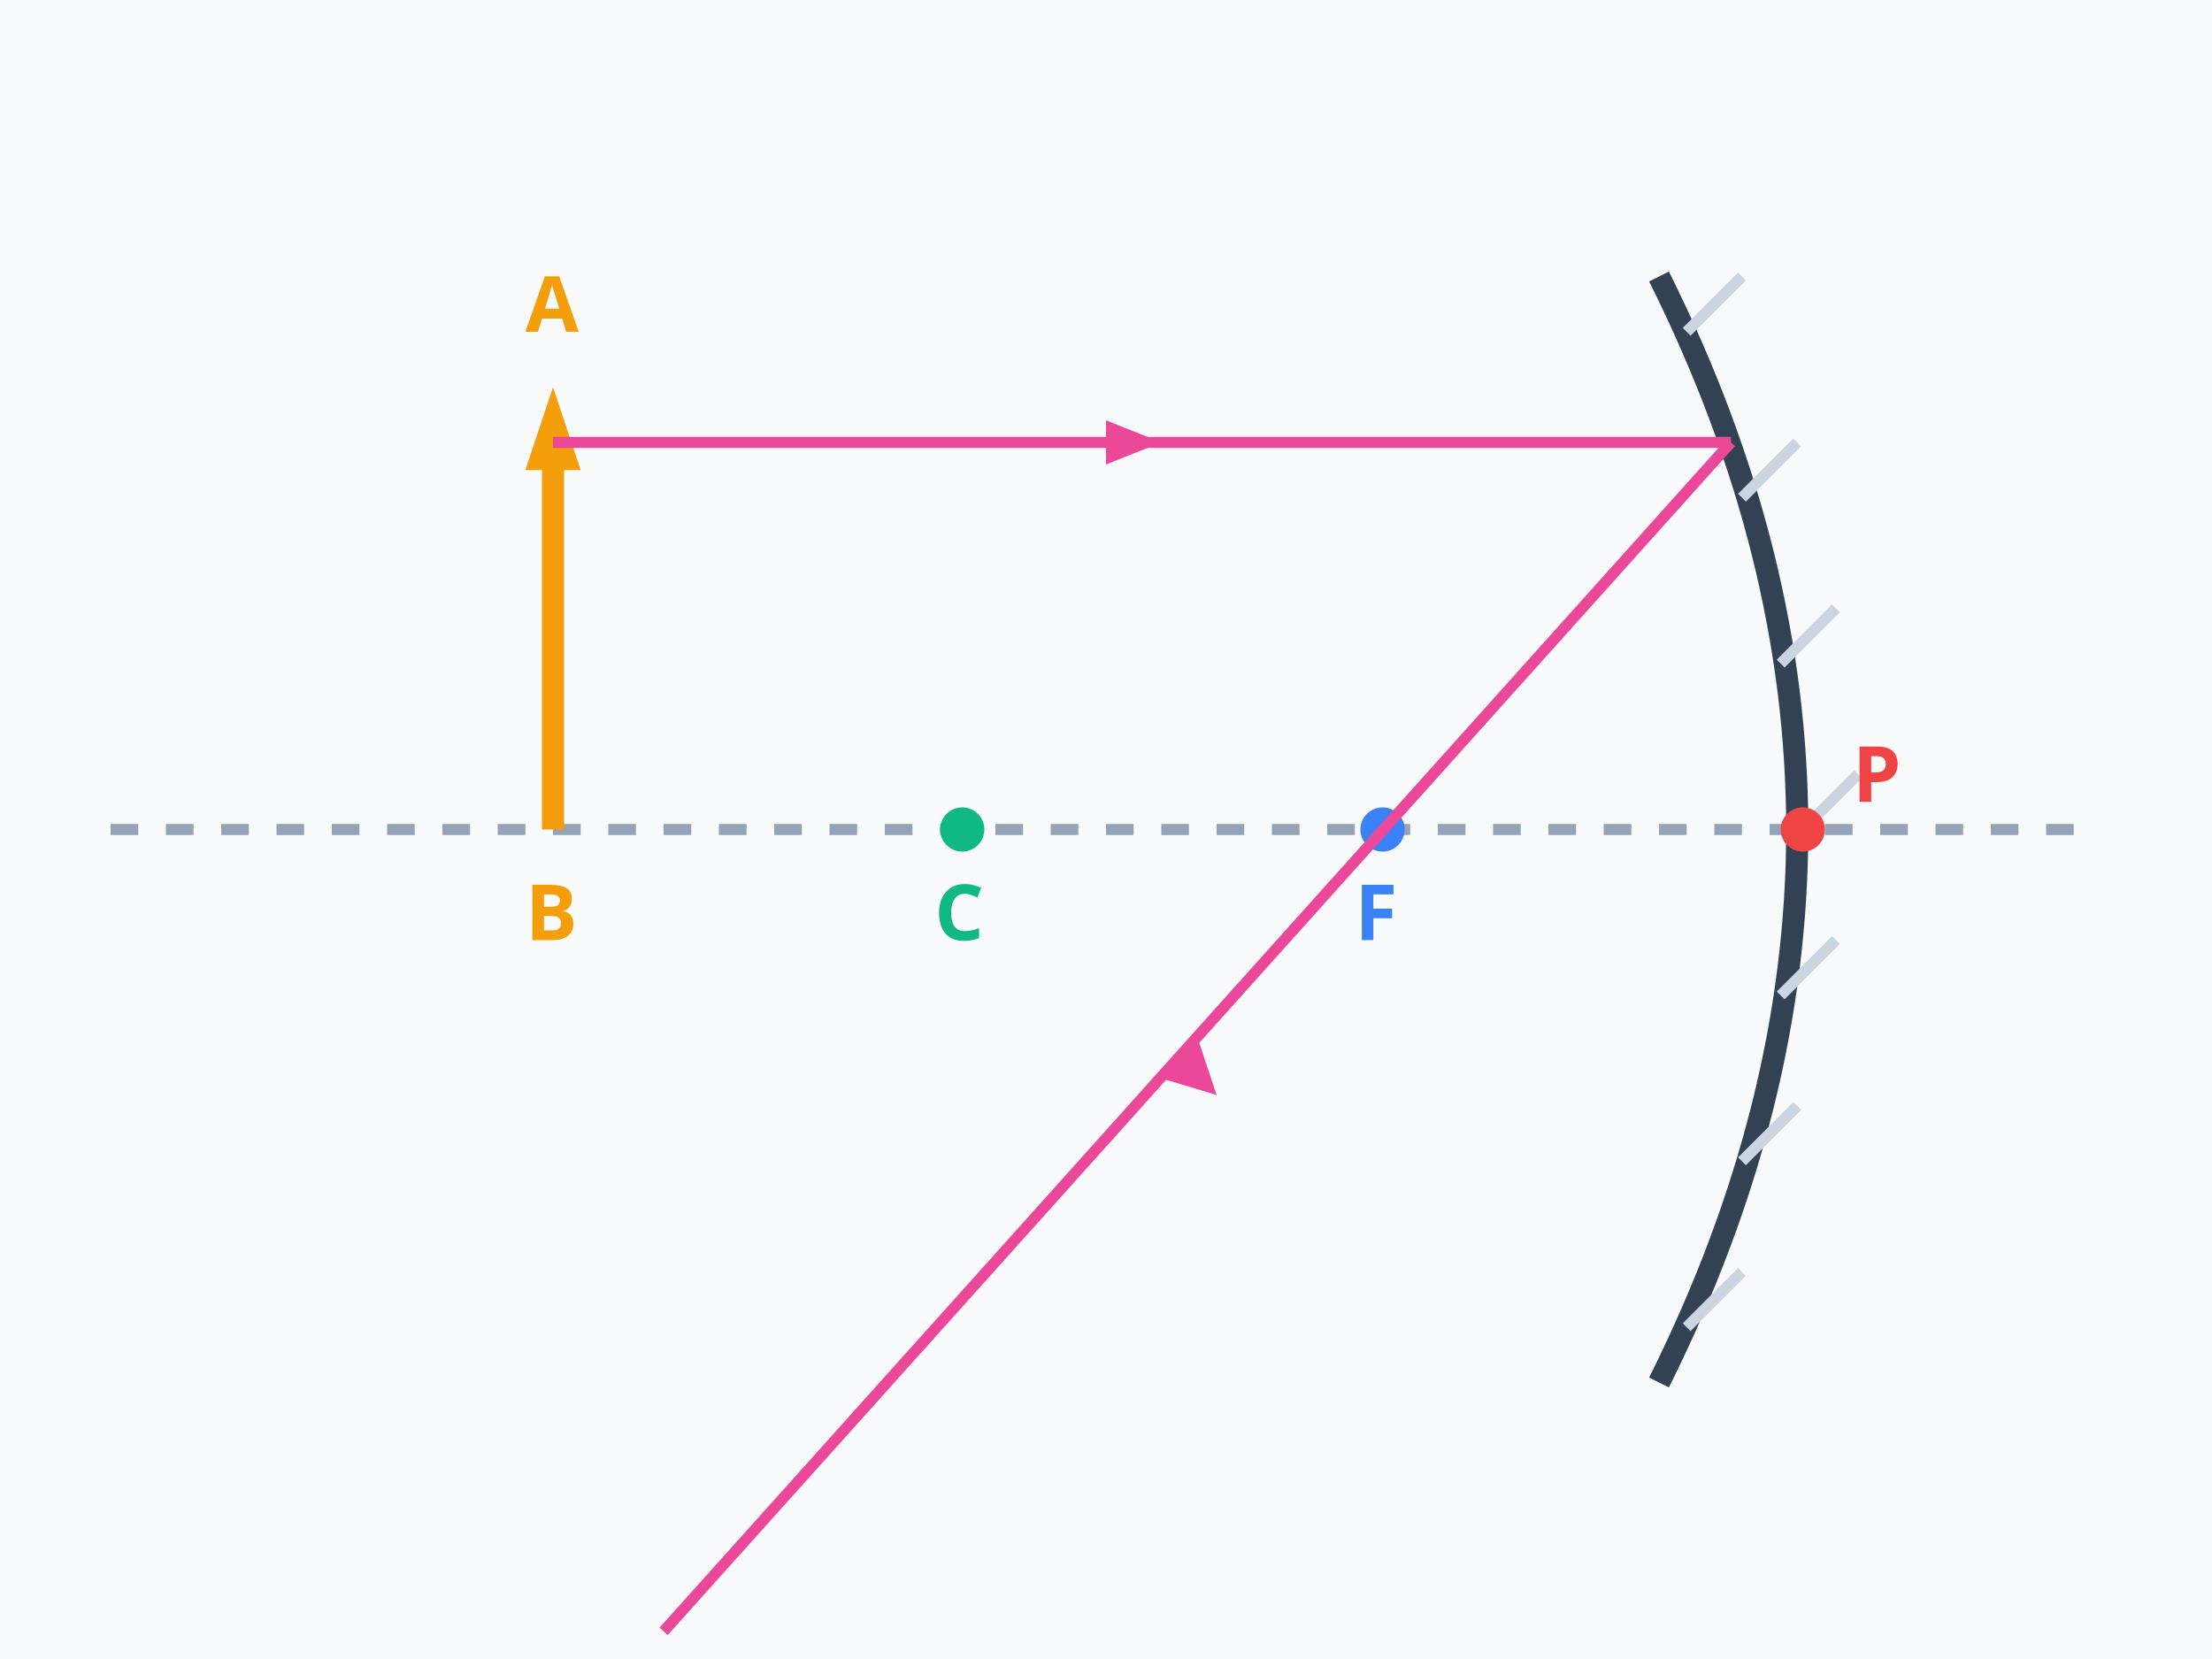
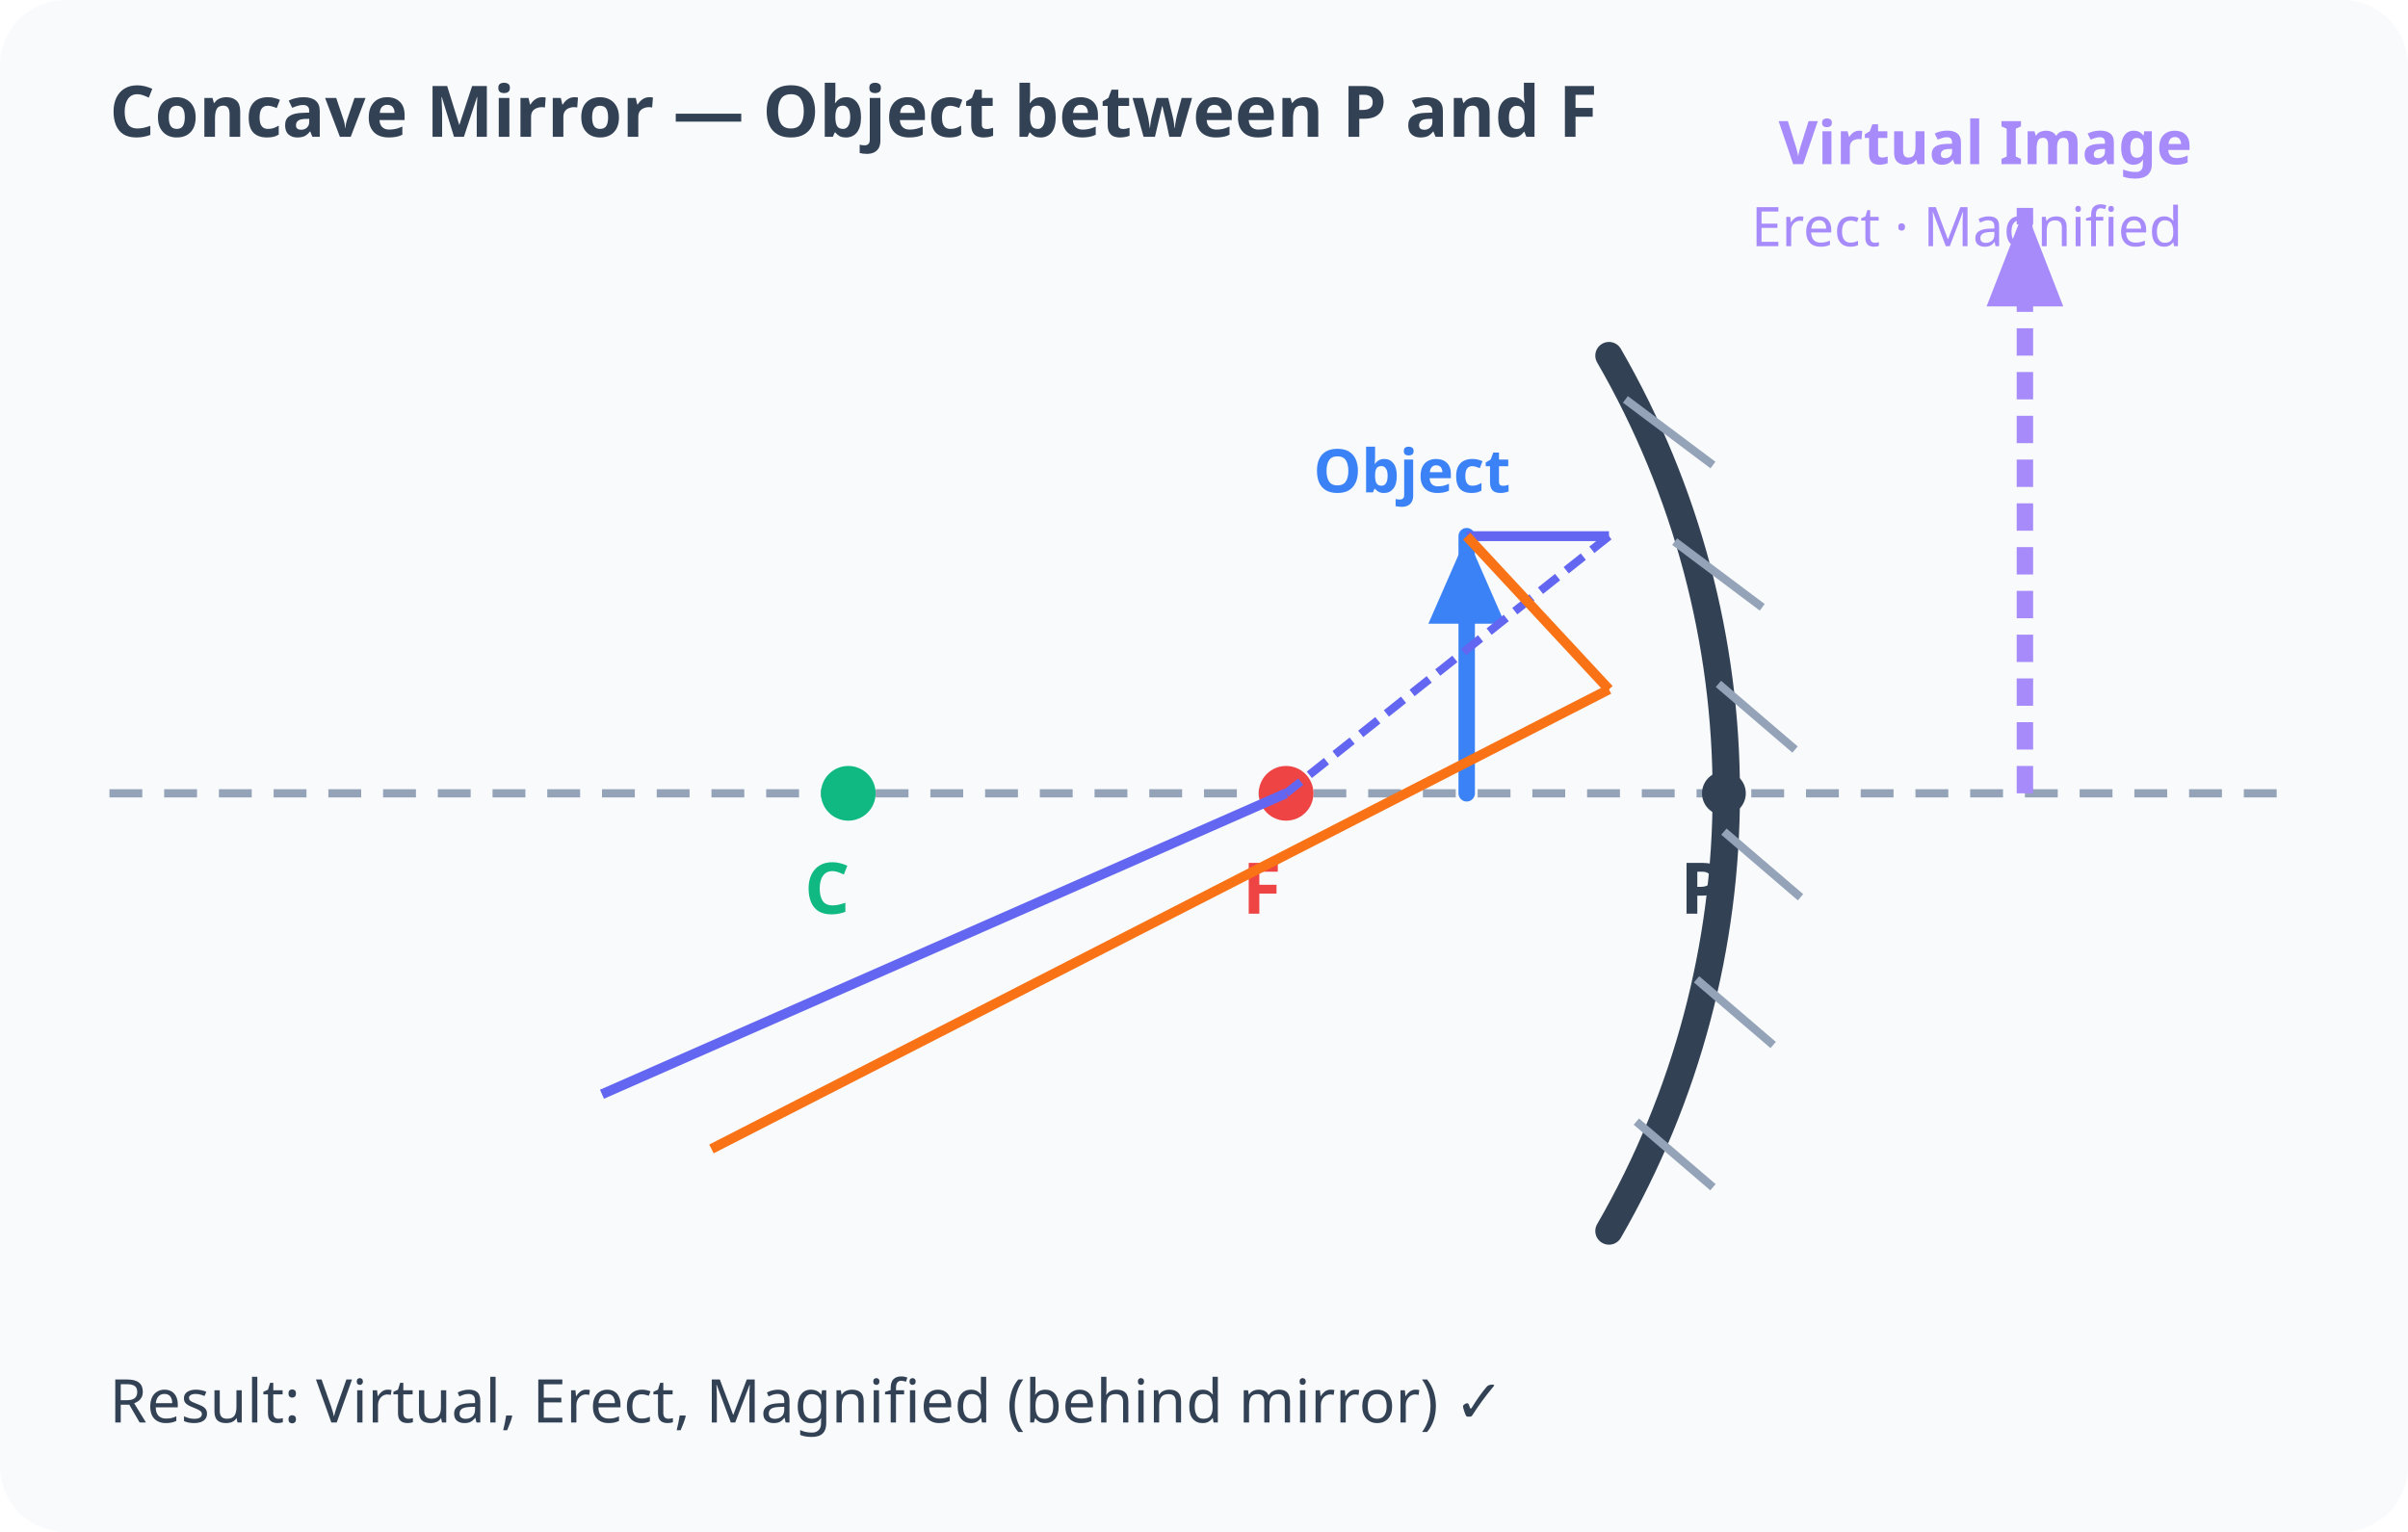
- <svg xmlns="http://www.w3.org/2000/svg" width="400" height="300" viewBox="0 0 400 300">
-   <rect width="400" height="300" fill="#f8fafc" />
-   <line x1="20" y1="150" x2="380" y2="150" stroke="#94a3b8" stroke-width="2" stroke-dasharray="5,5" />
-   <path d="M 300 50 Q 350 150 300 250" fill="none" stroke="#334155" stroke-width="4" />
-   <path d="M 305 60 L 315 50 M 315 90 L 325 80 M 322 120 L 332 110 M 326 150 L 336 140 M 322 180 L 332 170 M 315 210 L 325 200 M 305 240 L 315 230" stroke="#cbd5e1" stroke-width="2" />
-   <circle cx="326" cy="150" r="4" fill="#ef4444" />
-   <text x="335" y="145" font-family="sans-serif" font-size="14" font-weight="bold" fill="#ef4444">P</text>
-   <circle cx="250" cy="150" r="4" fill="#3b82f6" />
-   <text x="245" y="170" font-family="sans-serif" font-size="14" font-weight="bold" fill="#3b82f6">F</text>
-   <circle cx="174" cy="150" r="4" fill="#10b981" />
-   <text x="169" y="170" font-family="sans-serif" font-size="14" font-weight="bold" fill="#10b981">C</text>
-   <line x1="100" y1="150" x2="100" y2="80" stroke="#f59e0b" stroke-width="4" />
-   <polygon points="100,70 95,85 105,85" fill="#f59e0b" />
-   <text x="95" y="60" font-family="sans-serif" font-size="14" font-weight="bold" fill="#f59e0b">A</text>
-   <text x="95" y="170" font-family="sans-serif" font-size="14" font-weight="bold" fill="#f59e0b">B</text>
-   <line x1="100" y1="80" x2="313" y2="80" stroke="#ec4899" stroke-width="2" />
-   <polygon points="200,76 210,80 200,84" fill="#ec4899" />
-   <line x1="313" y1="80" x2="120" y2="295" stroke="#ec4899" stroke-width="2" />
-   <polygon points="216.5,187.5 210,195 220,198" fill="#ec4899" />
+ <svg xmlns="http://www.w3.org/2000/svg" width="440" height="280" viewBox="0 0 440 280">
+   <rect width="440" height="280" fill="#f8fafc" rx="12" />
+   <text x="20" y="25" font-family="sans-serif" font-size="13" font-weight="bold" fill="#334155">Concave Mirror — Object between P and F</text>
+   <line x1="20" y1="145" x2="420" y2="145" stroke="#94a3b8" stroke-width="1.5" stroke-dasharray="6,4" />
+   <path d="M 294 65 A 160 160 0 0 1 294 225" fill="none" stroke="#334155" stroke-width="5" stroke-linecap="round" />
+   <line x1="297" y1="73" x2="313" y2="85" stroke="#94a3b8" stroke-width="1.5" />
+   <line x1="306" y1="99" x2="322" y2="111" stroke="#94a3b8" stroke-width="1.5" />
+   <line x1="314" y1="125" x2="328" y2="137" stroke="#94a3b8" stroke-width="1.5" />
+   <line x1="315" y1="152" x2="329" y2="164" stroke="#94a3b8" stroke-width="1.5" />
+   <line x1="310" y1="179" x2="324" y2="191" stroke="#94a3b8" stroke-width="1.5" />
+   <line x1="299" y1="205" x2="313" y2="217" stroke="#94a3b8" stroke-width="1.5" />
+   <circle cx="155" cy="145" r="5" fill="#10b981" />
+   <text x="147" y="167" font-family="sans-serif" font-size="13" font-weight="bold" fill="#10b981">C</text>
+   <circle cx="235" cy="145" r="5" fill="#ef4444" />
+   <text x="227" y="167" font-family="sans-serif" font-size="13" font-weight="bold" fill="#ef4444">F</text>
+   <circle cx="315" cy="145" r="4" fill="#334155" />
+   <text x="307" y="167" font-family="sans-serif" font-size="13" font-weight="bold" fill="#334155">P</text>
+   <line x1="268" y1="145" x2="268" y2="98" stroke="#3b82f6" stroke-width="3" stroke-linecap="round" />
+   <polygon points="268,98 261,114 275,114" fill="#3b82f6" />
+   <text x="240" y="90" font-family="sans-serif" font-size="11" font-weight="bold" fill="#3b82f6">Object</text>
+   <line x1="268" y1="98" x2="294" y2="98" stroke="#6366f1" stroke-width="1.8" />
+   <line x1="294" y1="98" x2="235" y2="145" stroke="#6366f1" stroke-width="1.5" stroke-dasharray="4,2" />
+   <line x1="235" y1="145" x2="110" y2="200" stroke="#6366f1" stroke-width="1.8" />
+   <line x1="268" y1="98" x2="294" y2="126" stroke="#f97316" stroke-width="1.8" />
+   <line x1="294" y1="126" x2="130" y2="210" stroke="#f97316" stroke-width="1.8" />
+   <line x1="370" y1="145" x2="370" y2="38" stroke="#a78bfa" stroke-width="3" stroke-dasharray="5,3" />
+   <polygon points="370,38 363,56 377,56" fill="#a78bfa" />
+   <text x="325" y="30" font-family="sans-serif" font-size="11" font-weight="bold" fill="#a78bfa">Virtual Image</text>
+   <text x="320" y="45" font-family="sans-serif" font-size="10" fill="#a78bfa">Erect · Magnified</text>
+   <text x="20" y="260" font-family="sans-serif" font-size="11" fill="#334155">Result: Virtual, Erect, Magnified (behind mirror) ✓</text>
</svg>
